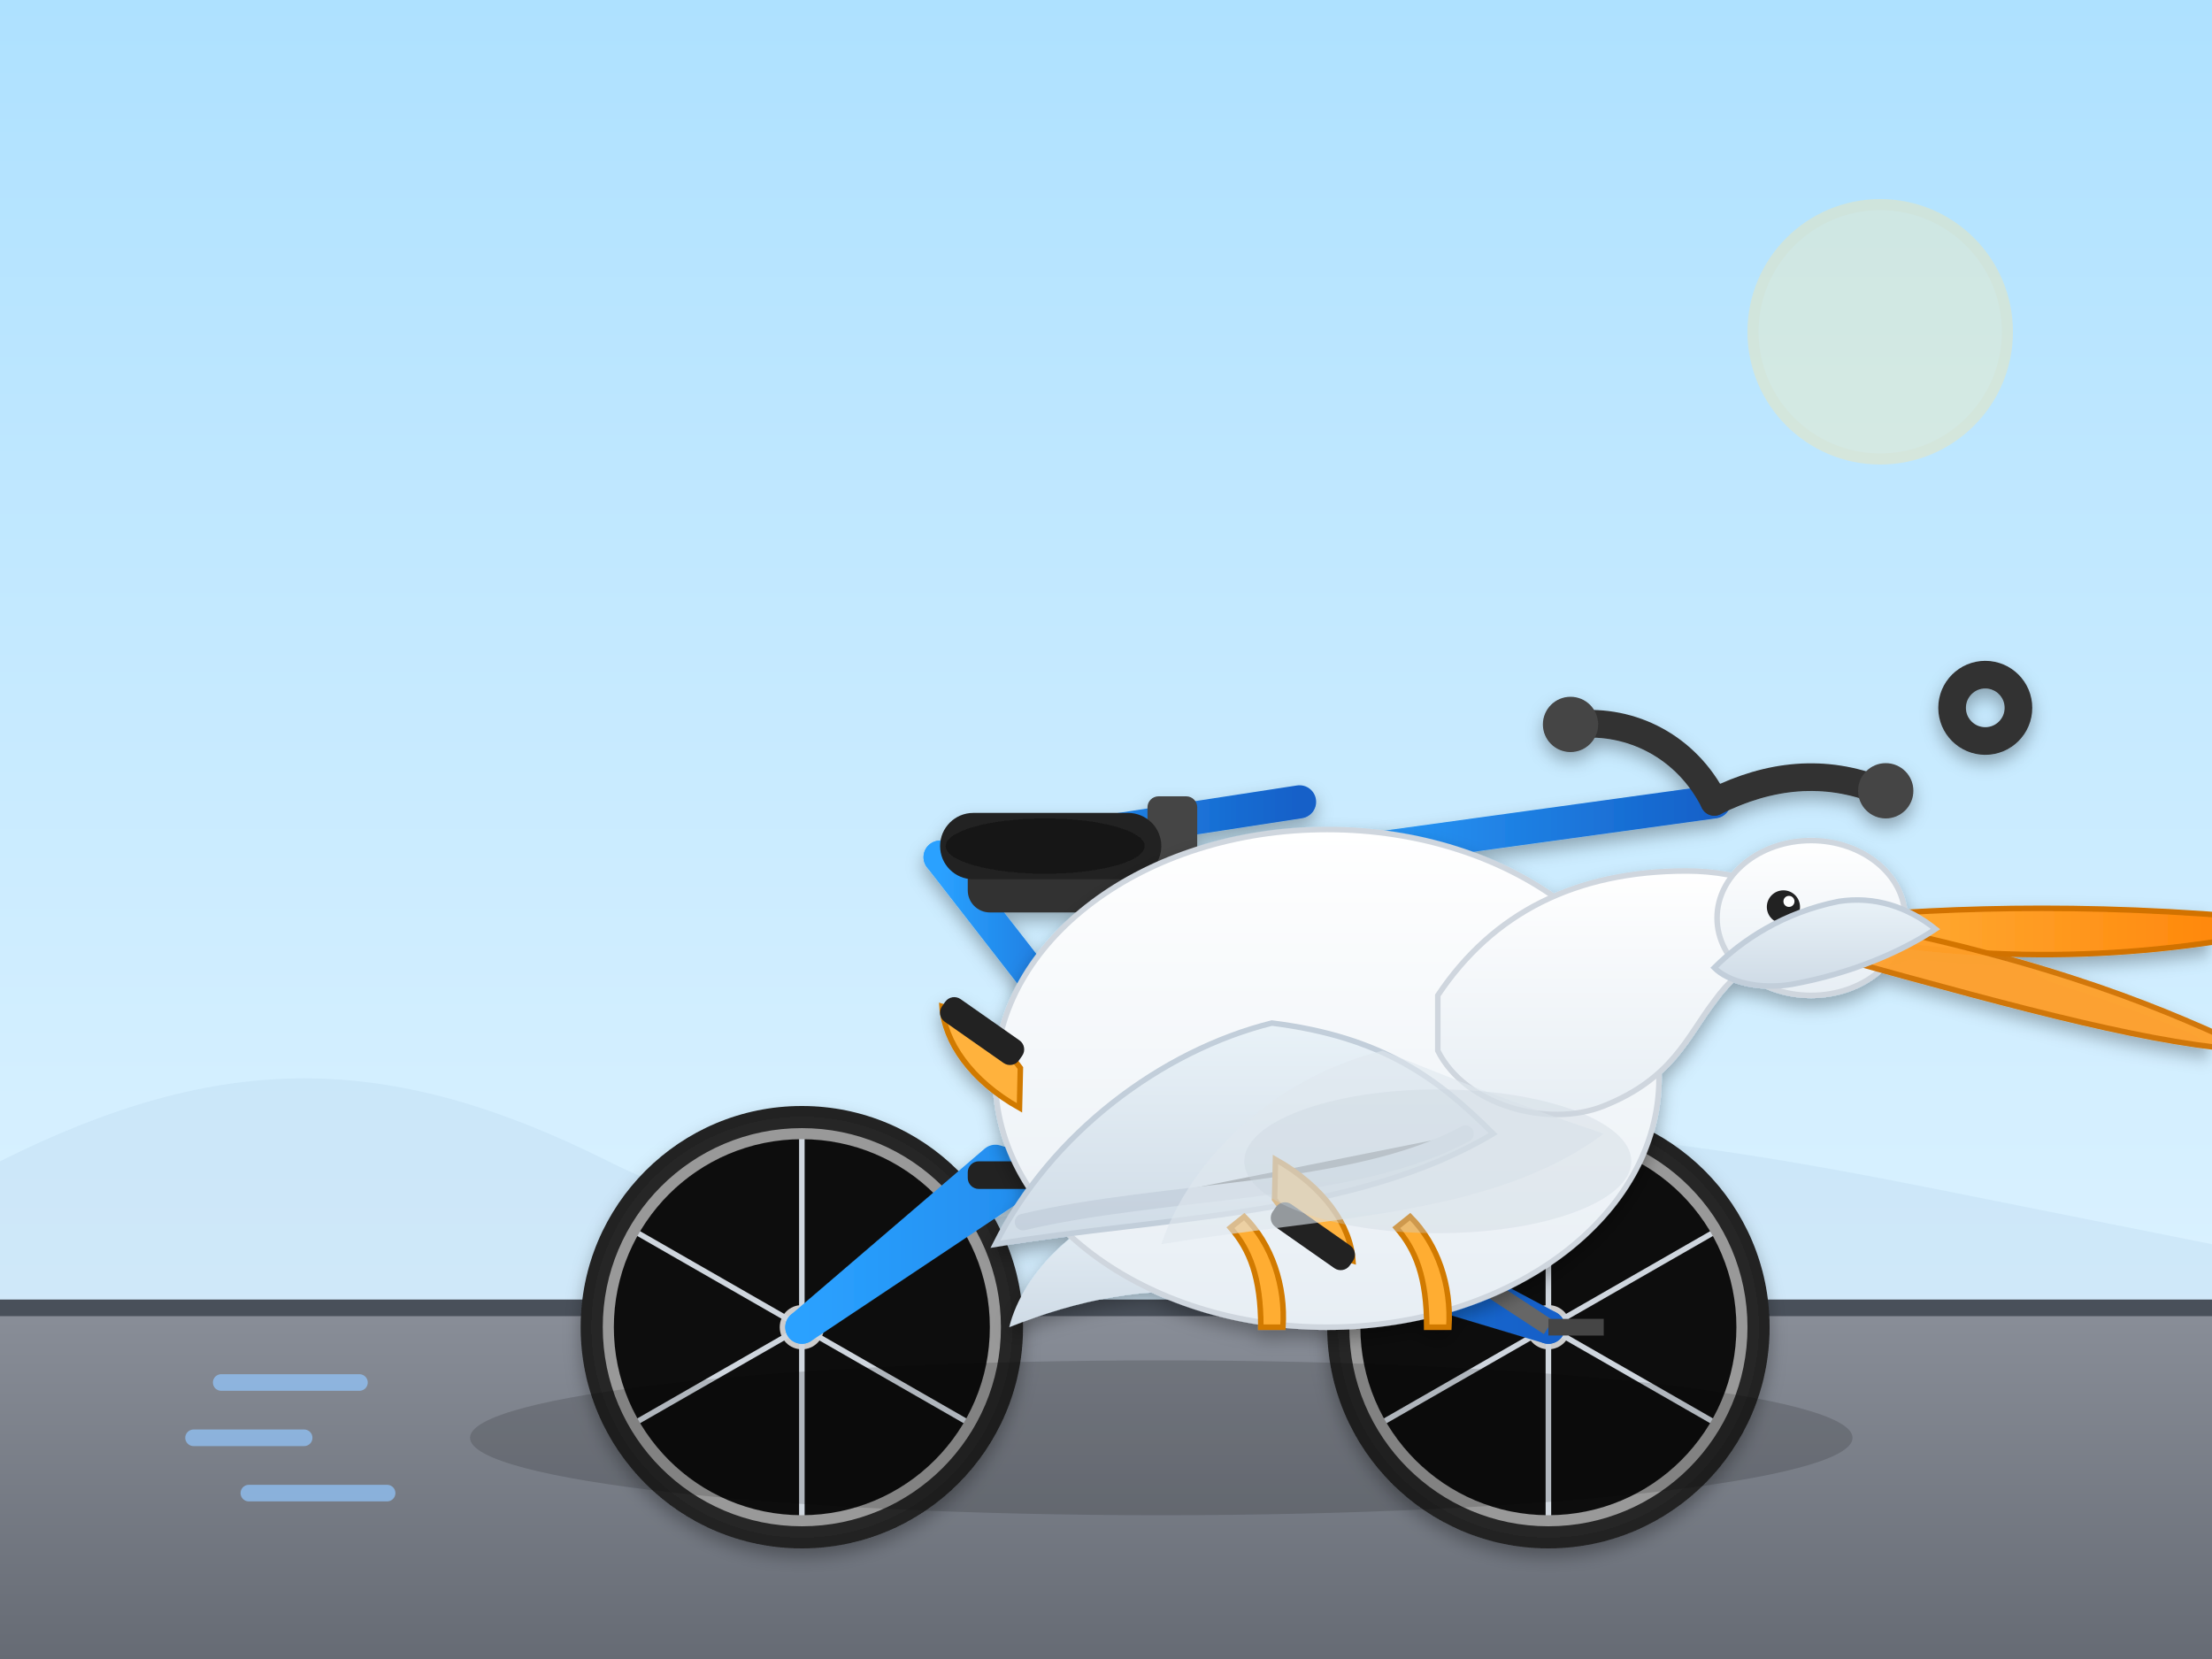
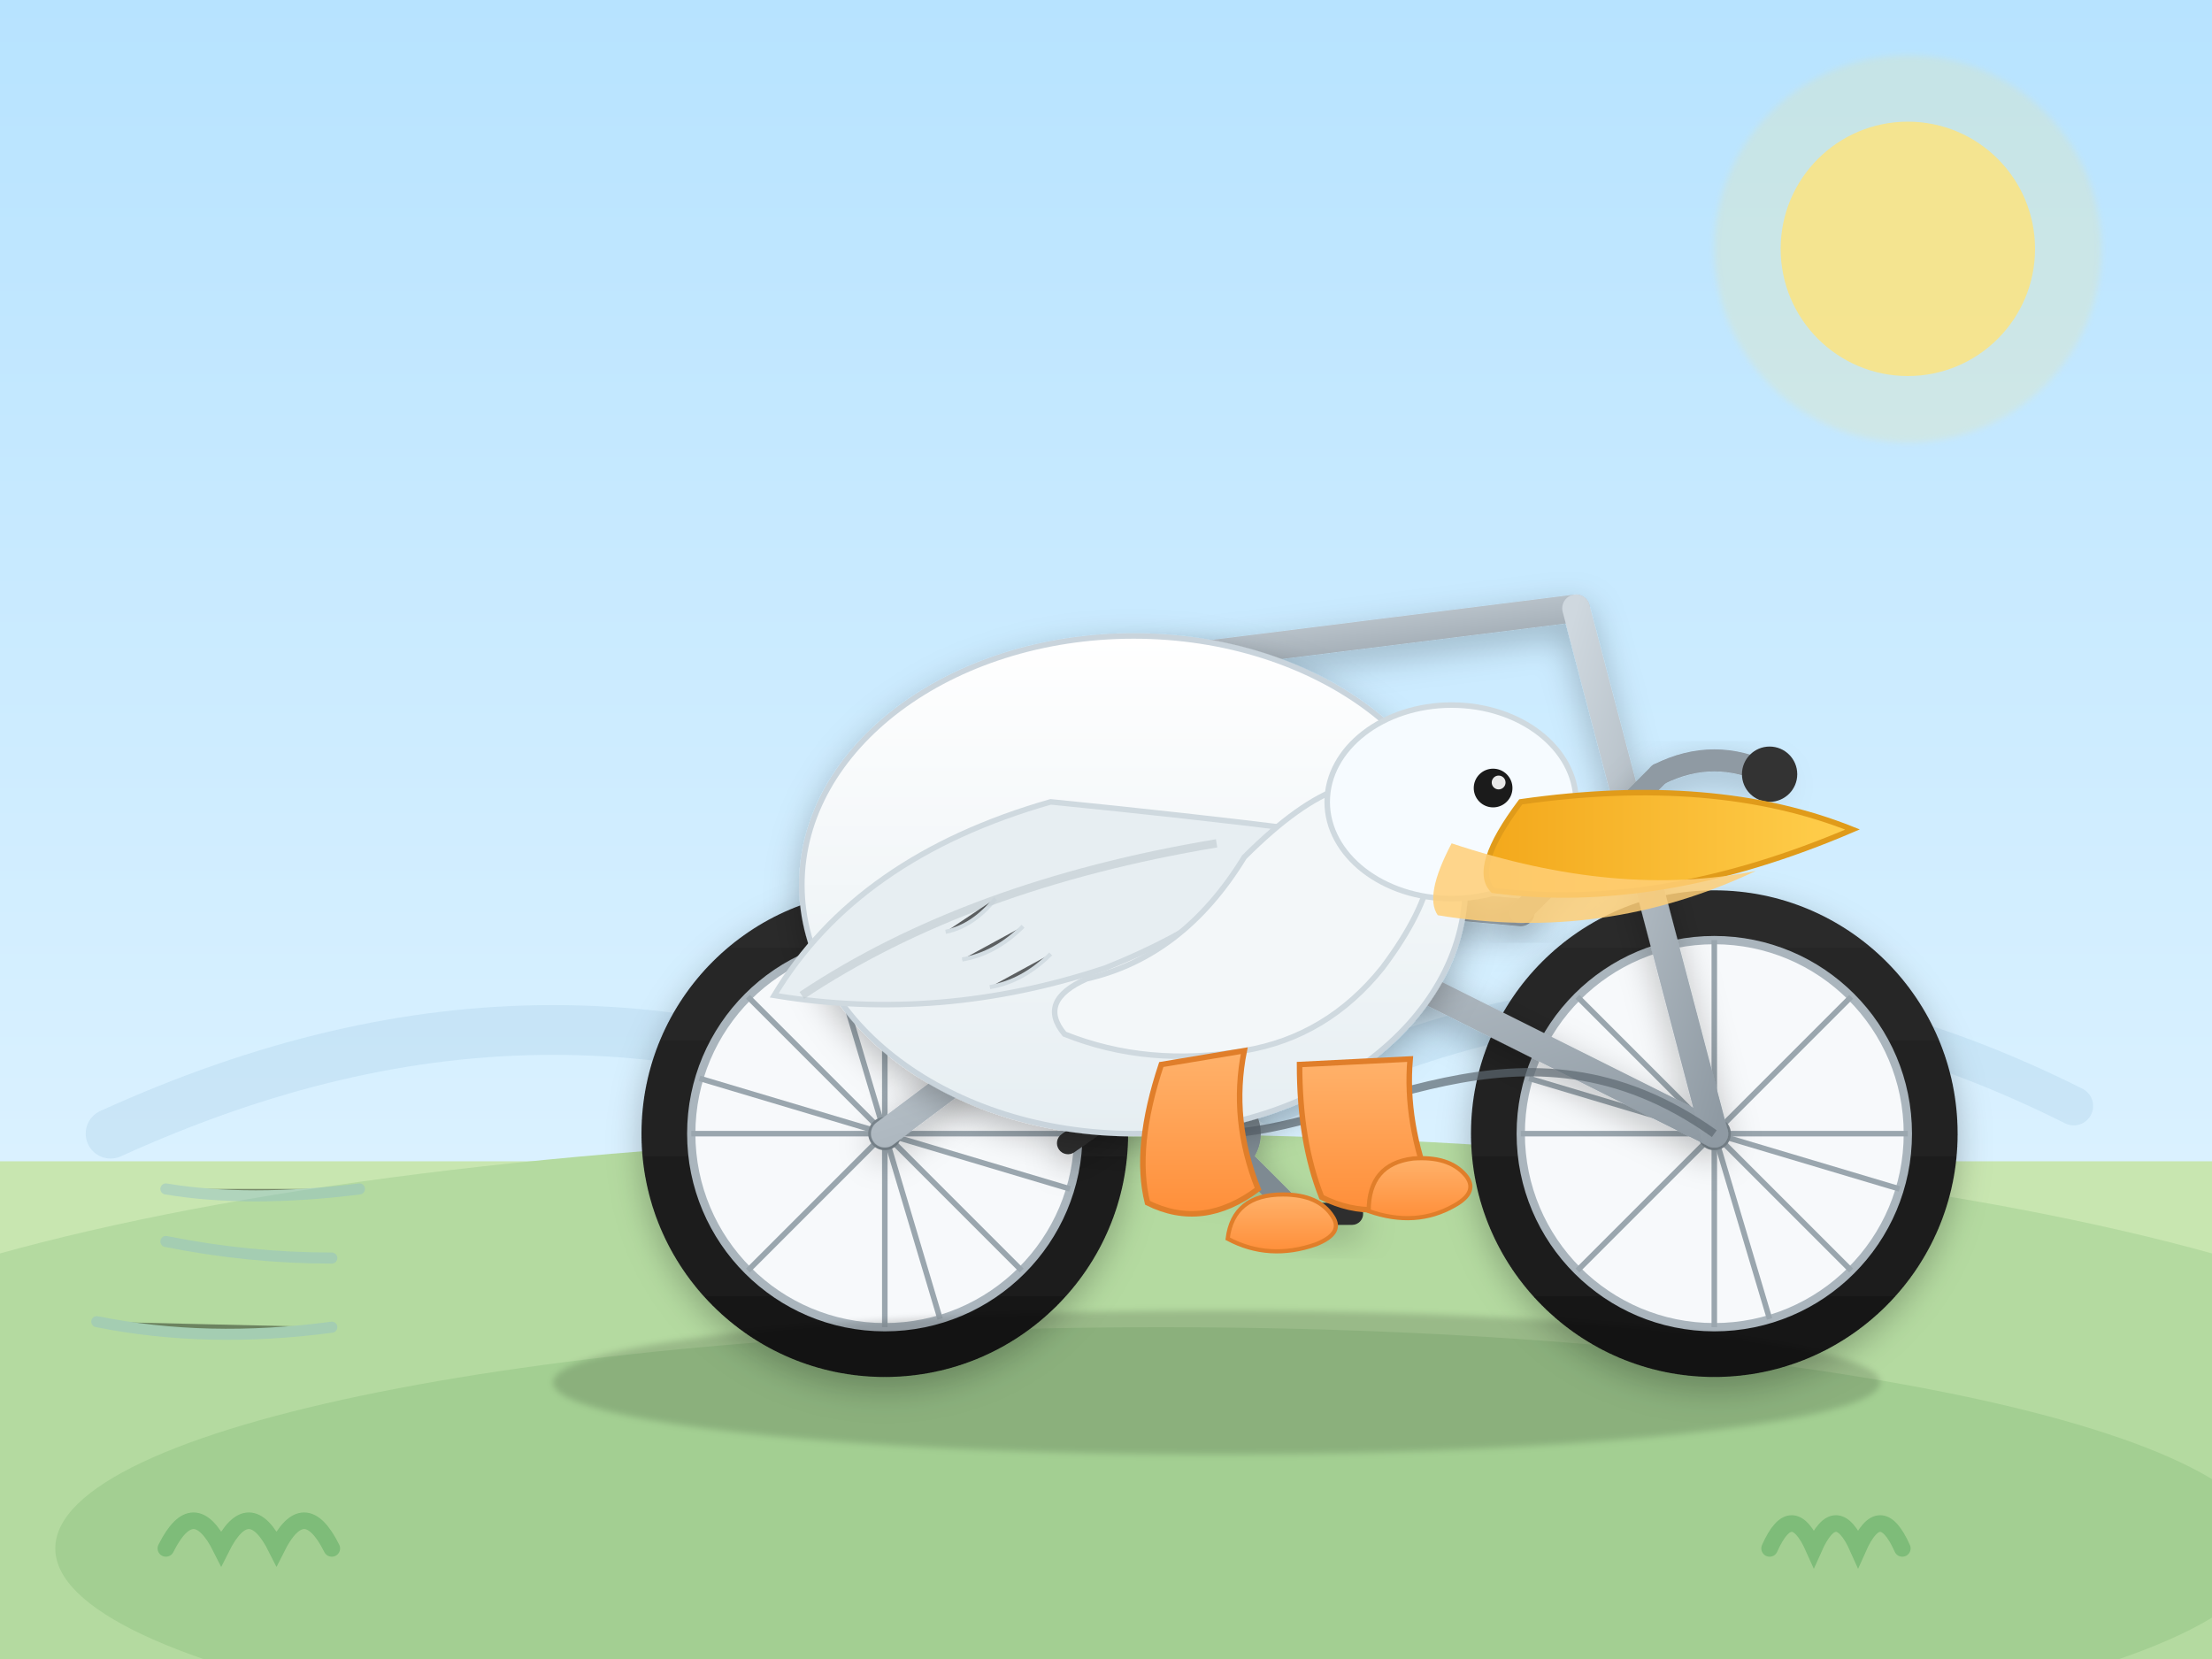
<svg xmlns="http://www.w3.org/2000/svg" width="800" height="600" viewBox="0 0 800 600" role="img" aria-label="Pelican riding a bicycle">
  <defs>
-     <linearGradient id="sky" x1="0" y1="0" x2="0" y2="1">
-       <stop offset="0%" stop-color="#aee1ff" />
-       <stop offset="100%" stop-color="#e7f6ff" />
-     </linearGradient>
-     <linearGradient id="roadGrad" x1="0" y1="0" x2="0" y2="1">
-       <stop offset="0%" stop-color="#8a8f99" />
-       <stop offset="100%" stop-color="#666b74" />
-     </linearGradient>
-     <radialGradient id="wheelShade" cx="50%" cy="50%" r="50%">
-       <stop offset="0%" stop-color="#555" />
-       <stop offset="100%" stop-color="#222" />
-     </radialGradient>
-     <linearGradient id="frameGrad" x1="0" y1="0" x2="1" y2="0">
-       <stop offset="0%" stop-color="#2aa1ff" />
-       <stop offset="100%" stop-color="#1460c8" />
+     <linearGradient id="skyGrad" x1="0" y1="0" x2="0" y2="1">
+       <stop offset="0%" stop-color="#b7e3ff" />
+       <stop offset="100%" stop-color="#e9f7ff" />
    </linearGradient>
    <linearGradient id="beakGrad" x1="0" y1="0" x2="1" y2="0">
-       <stop offset="0%" stop-color="#ffb13b" />
-       <stop offset="100%" stop-color="#ff7e00" />
+       <stop offset="0%" stop-color="#f3a81b" />
+       <stop offset="100%" stop-color="#ffcf4d" />
    </linearGradient>
-     <linearGradient id="featherWhite" x1="0" y1="0" x2="0" y2="1">
+     <linearGradient id="bodyGrad" x1="0" y1="0" x2="0" y2="1">
      <stop offset="0%" stop-color="#ffffff" />
-       <stop offset="100%" stop-color="#e7eef4" />
+       <stop offset="100%" stop-color="#e6eef2" />
    </linearGradient>
-     <linearGradient id="wingShade" x1="0" y1="0" x2="0" y2="1">
-       <stop offset="0%" stop-color="#e9f2f8" />
-       <stop offset="100%" stop-color="#cfdbe6" />
+     <linearGradient id="legGrad" x1="0" y1="0" x2="0" y2="1">
+       <stop offset="0%" stop-color="#ffb26b" />
+       <stop offset="100%" stop-color="#ff8f3a" />
    </linearGradient>
-     <filter id="shadow" x="-50%" y="-50%" width="200%" height="200%">
-       <feGaussianBlur in="SourceAlpha" stdDeviation="3" />
-       <feOffset dx="0" dy="3" result="off" />
-       <feComponentTransfer>
-         <feFuncA type="linear" slope="0.3" />
-       </feComponentTransfer>
-       <feMerge>
-         <feMergeNode />
-         <feMergeNode in="SourceGraphic" />
-       </feMerge>
+     <linearGradient id="tireGrad" x1="0" y1="0" x2="0" y2="1">
+       <stop offset="0%" stop-color="#2b2b2b" />
+       <stop offset="100%" stop-color="#161616" />
+     </linearGradient>
+     <linearGradient id="metalGrad" x1="0" y1="0" x2="1" y2="1">
+       <stop offset="0%" stop-color="#cfd8df" />
+       <stop offset="100%" stop-color="#8f9aa3" />
+     </linearGradient>
+     <filter id="shadow" x="-20%" y="-20%" width="140%" height="140%">
+       <feDropShadow dx="0" dy="4" stdDeviation="6" flood-color="#000000" flood-opacity="0.25" />
    </filter>
+     <filter id="soft" x="-20%" y="-20%" width="140%" height="140%">
+       <feGaussianBlur in="SourceGraphic" stdDeviation="1.2" />
+     </filter>
+     <clipPath id="groundClip">
+       <rect x="0" y="420" width="800" height="180" rx="0" ry="0" />
+     </clipPath>
  </defs>
-   <rect width="100%" height="100%" fill="url(#sky)" />
-   <rect y="470" width="100%" height="130" fill="url(#roadGrad)" />
-   <rect y="470" width="100%" height="6" fill="#49505a" />
-   <g opacity="0.35">
-     <path d="M0,420 C80,380 140,380 220,420 C300,460 380,440 450,420 C520,400 600,410 700,430 L800,450 L800,470 L0,470 Z" fill="#b9d7ee" />
-     <circle cx="680" cy="120" r="48" fill="#ffe59a" />
-     <circle cx="680" cy="120" r="44" fill="#fff2bd" opacity="0.6" />
+   <rect x="0" y="0" width="800" height="600" fill="url(#skyGrad)" />
+   <circle cx="690" cy="90" r="46" fill="#ffe37a" opacity="0.8" />
+   <circle cx="690" cy="90" r="70" fill="#ffe37a" opacity="0.18" filter="url(#soft)" />
+   <rect x="0" y="420" width="800" height="180" fill="#c8e6b0" />
+   <g clip-path="#groundClip">
+     <ellipse cx="400" cy="530" rx="520" ry="120" fill="#b4daa0" />
+     <ellipse cx="420" cy="560" rx="400" ry="80" fill="#a3cf92" />
  </g>
-   <g id="bicycle" transform="translate(120,40)" filter="url(#shadow)">
-     <g transform="translate(170,440)">
-       <circle r="80" fill="url(#wheelShade)" />
-       <circle r="70" fill="#111" />
-       <circle r="8" fill="#ccc" />
-       <g stroke="#cfd6de" stroke-width="2">
-         <line x1="0" y1="0" x2="0" y2="-70" />
-         <line x1="0" y1="0" x2="61" y2="-35" />
-         <line x1="0" y1="0" x2="61" y2="35" />
-         <line x1="0" y1="0" x2="0" y2="70" />
-         <line x1="0" y1="0" x2="-61" y2="35" />
-         <line x1="0" y1="0" x2="-61" y2="-35" />
+   <g opacity="0.25">
+     <path d="M40 410 C150 360, 250 360, 360 410" fill="none" stroke="#9ac4e0" stroke-width="18" stroke-linecap="round" />
+     <path d="M460 400 C560 350, 650 350, 750 400" fill="none" stroke="#9ac4e0" stroke-width="14" stroke-linecap="round" />
+   </g>
+   <g id="bicycle" transform="translate(140, 0)">
+     <g transform="translate(180,410)" filter="url(#shadow)">
+       <circle r="88" fill="url(#tireGrad)" />
+       <circle r="70" fill="#f7f9fb" stroke="#aab5bd" stroke-width="3" />
+       <g stroke="#9aa6ae" stroke-width="2">
+         <line x1="0" y1="-70" x2="0" y2="70" />
+         <line x1="-70" y1="0" x2="70" y2="0" />
+         <line x1="-49.5" y1="-49.5" x2="49.5" y2="49.5" />
+         <line x1="-49.5" y1="49.5" x2="49.5" y2="-49.5" />
+         <line x1="-20" y1="-67" x2="20" y2="67" />
+         <line x1="-67" y1="-20" x2="67" y2="20" />
      </g>
-       <circle r="70" fill="none" stroke="#999" stroke-width="4" />
+       <circle r="6" fill="#7e8a92" />
    </g>
-     <g transform="translate(440,440)">
-       <circle r="80" fill="url(#wheelShade)" />
-       <circle r="70" fill="#111" />
-       <circle r="8" fill="#ccc" />
-       <g stroke="#cfd6de" stroke-width="2">
-         <line x1="0" y1="0" x2="0" y2="-70" />
-         <line x1="0" y1="0" x2="61" y2="-35" />
-         <line x1="0" y1="0" x2="61" y2="35" />
-         <line x1="0" y1="0" x2="0" y2="70" />
-         <line x1="0" y1="0" x2="-61" y2="35" />
-         <line x1="0" y1="0" x2="-61" y2="-35" />
+     <g transform="translate(480,410)" filter="url(#shadow)">
+       <circle r="88" fill="url(#tireGrad)" />
+       <circle r="70" fill="#f7f9fb" stroke="#aab5bd" stroke-width="3" />
+       <g stroke="#9aa6ae" stroke-width="2">
+         <line x1="0" y1="-70" x2="0" y2="70" />
+         <line x1="-70" y1="0" x2="70" y2="0" />
+         <line x1="-49.5" y1="-49.5" x2="49.5" y2="49.5" />
+         <line x1="-49.5" y1="49.5" x2="49.5" y2="-49.5" />
+         <line x1="-20" y1="-67" x2="20" y2="67" />
+         <line x1="-67" y1="-20" x2="67" y2="20" />
      </g>
-       <circle r="70" fill="none" stroke="#999" stroke-width="4" />
+       <circle r="6" fill="#7e8a92" />
    </g>
-     <g stroke="url(#frameGrad)" stroke-width="12" fill="none" stroke-linecap="round" stroke-linejoin="round">
-       <path d="M170,440 L290,360 L440,440" />
-       <path d="M290,360 L355,270" />
-       <path d="M355,270 L500,250" />
-       <path d="M290,360 L220,270" />
-       <path d="M220,270 L350,250" />
-       <path d="M170,440 L240,380 L440,440" />
-       <path d="M240,380 L240,290" />
+     <g stroke="url(#metalGrad)" stroke-width="10" stroke-linecap="round" stroke-linejoin="round" filter="url(#shadow)">
+       <path d="M180 410 L300 320 L480 410" fill="none" />
+       <path d="M300 320 L410 330" fill="none" />
+       <path d="M300 320 L270 240" fill="none" />
+       <path d="M270 240 L430 220" fill="none" />
+       <path d="M430 220 L480 410" fill="none" />
    </g>
-     <g transform="translate(240,290)">
-       <rect x="-10" y="-20" width="80" height="20" rx="8" fill="#333" />
-       <rect x="55" y="-42" width="18" height="42" rx="4" fill="#444" />
-       <rect x="-20" y="-36" width="80" height="24" rx="12" fill="#222" />
-       <ellipse cx="18" cy="-24" rx="36" ry="10" fill="#111" opacity="0.6" />
+     <g stroke="#8f9aa3" stroke-width="8" stroke-linecap="round" filter="url(#shadow)">
+       <line x1="270" y1="240" x2="260" y2="285" />
    </g>
-     <g stroke="#333" stroke-width="10" stroke-linecap="round" fill="none">
-       <path d="M500,250 C520,240 540,238 560,246" />
-       <circle cx="562" cy="246" r="10" fill="#444" stroke="none" />
-       <path d="M500,250 C490,230 470,220 450,222" />
-       <circle cx="448" cy="222" r="10" fill="#444" stroke="none" />
+     <path d="M235 265 Q270 248 305 265 Q300 285 240 286 Z" fill="#2f2f2f" filter="url(#shadow)" />
+     <g stroke="#8f9aa3" stroke-width="8" stroke-linecap="round" filter="url(#shadow)">
+       <line x1="410" y1="330" x2="460" y2="280" />
+       <path d="M460 280 Q480 270 500 280" fill="none" />
    </g>
-     <g transform="translate(290,360)">
-       <circle r="12" fill="#bbb" />
-       <circle r="6" fill="#888" />
-       <g stroke="#444" stroke-width="8" stroke-linecap="round">
-         <line x1="0" y1="0" x2="26" y2="-26" />
-         <line x1="0" y1="0" x2="-26" y2="26" />
+     <circle cx="500" cy="280" r="10" fill="#333333" />
+     <g transform="translate(300,410)" filter="url(#shadow)">
+       <circle r="16" fill="#7e8a92" />
+       <g stroke="#7e8a92" stroke-width="8" stroke-linecap="round">
+         <line x1="0" y1="0" x2="25" y2="25" />
+         <line x1="0" y1="0" x2="-22" y2="-28" />
      </g>
-       <g fill="#222">
-         <rect x="26" y="-30" width="34" height="10" rx="4" />
-         <rect x="-60" y="20" width="34" height="10" rx="4" />
+       <g fill="#2f2f2f">
+         <rect x="25" y="25" width="28" height="8" rx="4" ry="4" />
+         <rect x="-50" y="-32" width="28" height="8" rx="4" ry="4" transform="rotate(-35)" />
      </g>
-       <circle r="28" fill="none" stroke="#888" stroke-width="6" />
-       <path d="M290,0 A28,28 0 0 1 290,0" fill="none" stroke="#caa" stroke-width="0" />
-       <path d="M290,0" fill="none" stroke="#999" stroke-width="4" />
-       <path d="M28,0 L150,80" stroke="#666" stroke-width="6" />
-       <path d="M150,80 L170,80" stroke="#444" stroke-width="6" />
+     </g>
+     <g stroke="#5d6870" stroke-width="3" opacity="0.7">
+       <path d="M300 410 C350 410, 410 360, 480 410" fill="none" />
    </g>
  </g>
-   <g id="pelican" transform="translate(160,10)" filter="url(#shadow)">
-     <path d="M260,420 C230,430 210,450 205,470 C230,460 255,455 280,458 Z" fill="url(#wingShade)" />
-     <ellipse cx="320" cy="380" rx="120" ry="90" fill="url(#featherWhite)" stroke="#cfd6de" stroke-width="2" />
-     <g transform="translate(300,360)">
-       <path d="M0,0 C-40,10 -80,40 -100,80 C-40,70 30,70 80,40 C60,20 40,5 0,0 Z" fill="url(#wingShade)" stroke="#c2ceda" stroke-width="2" />
-       <path d="M-90,72 C-40,60 30,62 70,40" stroke="#b9c6d3" stroke-width="6" stroke-linecap="round" opacity="0.5" />
+   <g id="pelican" transform="translate(120, -10)">
+     <path d="M210 350 q-30 -20 -15 -60 q20 10 45 0 q-10 35 -30 60 z" fill="#dfe7ec" />
+     <path d="M205 345 q-24 -16 -10 -46 q18 10 36 2 q-8 26 -26 44 z" fill="#cfd9df" />
+     <ellipse cx="290" cy="330" rx="120" ry="90" fill="url(#bodyGrad)" stroke="#c9d4dc" stroke-width="2" filter="url(#shadow)" />
+     <path d="M260 300 q-70 20 -100 70 q60 10 120 -10 q50 -20 70 -50 q-40 -5 -90 -10 z" fill="#e7eef2" stroke="#cfd9df" stroke-width="2" />
+     <path d="M170 370 q60 -40 150 -55" fill="none" stroke="#bfcacf" stroke-width="3" opacity="0.6" />
+     <path d="M330 320 q40 -40 60 -20 q20 20 -10 60 q-20 25 -50 30 q-35 6 -65 -6 q-10 -12 8 -20 q35 -8 57 -44 z" fill="#f3f7f9" stroke="#cfd9df" stroke-width="2" />
+     <ellipse cx="405" cy="300" rx="45" ry="35" fill="#f6fbff" stroke="#cfd9df" stroke-width="2" />
+     <circle cx="420" cy="295" r="7" fill="#1b1b1b" />
+     <circle cx="422" cy="293" r="2.5" fill="#ffffff" opacity="0.9" />
+     <path d="M430 300 q70 -10 120 10 q-70 30 -130 22 q-8 -8 10 -32 z" fill="url(#beakGrad)" stroke="#e09b1a" stroke-width="2" />
+     <path d="M405 315 q60 20 110 10 q-55 26 -115 16 q-5 -7 5 -26 z" fill="#ffcf77" opacity="0.85" />
+     <g fill="url(#legGrad)" stroke="#e07e2a" stroke-width="2">
+       <path d="M300 395 q-10 30 -5 50 q20 10 40 -5 q-10 -25 -5 -50 z" />
+       <path d="M350 395 q0 28 8 48 q20 10 40 -2 q-10 -25 -8 -48 z" />
    </g>
-     <path d="M360,350 C380,320 410,305 450,305 C470,305 490,312 505,328 C485,330 470,338 460,352 C450,365 445,380 420,390 C400,398 370,390 360,370 Z" fill="url(#featherWhite)" stroke="#cfd6de" stroke-width="2" />
-     <g transform="translate(505,328)">
-       <ellipse cx="-10" cy="-6" rx="34" ry="28" fill="url(#featherWhite)" stroke="#cfd6de" stroke-width="2" />
-       <circle cx="-20" cy="-10" r="6" fill="#222" />
-       <circle cx="-18" cy="-12" r="2" fill="#fff" />
-       <path d="M-2,-6 C40,-10 100,-12 170,-4 C120,8 60,12 -2,0 Z" fill="url(#beakGrad)" stroke="#d17200" stroke-width="2" />
-       <path d="M-2,-6 C80,10 120,28 150,42 C115,40 70,28 -2,8 Z" fill="#ff9f2a" stroke="#d17200" stroke-width="2" opacity="0.95" />
-       <circle cx="160" cy="-2" r="6" fill="#ffcc6b" />
+     <g fill="url(#legGrad)" stroke="#e07e2a" stroke-width="1.5">
+       <path d="M324 458 q15 8 32 2 q10 -4 6 -10 q-5 -8 -18 -8 q-18 0 -20 16 z" />
+       <path d="M375 448 q17 6 31 -2 q9 -5 4 -11 q-6 -7 -19 -6 q-16 2 -16 19 z" />
    </g>
-     <g fill="#ffad33" stroke="#d17a00" stroke-width="2">
-       <path d="M290,430 C300,440 305,455 304,470 L296,470 C296,452 292,442 285,434 Z" />
-       <path d="M350,430 C360,440 365,455 364,470 L356,470 C356,452 352,442 345,434 Z" />
-     </g>
-     <g transform="translate(280,370)">
-       <g transform="rotate(35)">
-         <path d="M40,20 C60,18 76,24 84,34 C78,36 66,38 48,32 Z" fill="#ffb23d" stroke="#d17a00" stroke-width="2" />
-         <rect x="50" y="30" width="34" height="10" rx="4" fill="#222" />
-       </g>
-     </g>
-     <g transform="translate(230,430)">
-       <g transform="rotate(215)">
-         <path d="M40,20 C60,18 76,24 84,34 C78,36 66,38 48,32 Z" fill="#ffb23d" stroke="#d17a00" stroke-width="2" />
-         <rect x="50" y="30" width="34" height="10" rx="4" fill="#222" />
-       </g>
-     </g>
-     <path d="M340,370 C300,380 270,410 260,440 C320,430 380,430 420,400 C390,390 365,380 340,370 Z" fill="#dfe7ef" opacity="0.6" />
-     <ellipse cx="360" cy="410" rx="70" ry="26" fill="#c9d3de" opacity="0.35" />
-     <g transform="translate(500,250)">
-       <path d="M-40,90 C-30,80 -15,70 5,66 C18,64 30,68 40,76 C28,84 10,92 -12,96 C-24,98 -35,95 -40,90 Z" fill="url(#wingShade)" stroke="#c2ceda" stroke-width="2" />
-       <circle cx="58" cy="-4" r="12" fill="none" stroke="#333" stroke-width="10" />
+     <g stroke="#c7d2d9" stroke-width="1.5" opacity="0.6">
+       <path d="M240 335 q-8 10 -18 12" />
+       <path d="M250 345 q-10 10 -22 12" />
+       <path d="M260 355 q-10 10 -22 12" />
    </g>
  </g>
-   <g stroke="#93c8ff" stroke-width="6" stroke-linecap="round" opacity="0.7">
-     <path d="M110,520 L70,520" />
-     <path d="M130,500 L80,500" />
-     <path d="M140,540 L90,540" />
+   <g stroke="#8bbacd" stroke-width="4" stroke-linecap="round" opacity="0.4">
+     <path d="M130 430 q-40 5 -70 0" />
+     <path d="M120 455 q-30 0 -60 -6" />
+     <path d="M120 480 q-45 6 -85 -2" />
  </g>
-   <ellipse cx="420" cy="520" rx="250" ry="28" fill="#000" opacity="0.15" />
+   <g opacity="0.7">
+     <path d="M60 560 q10 -20 20 0 q10 -20 20 0 q10 -20 20 0" fill="none" stroke="#6db36d" stroke-width="6" stroke-linecap="round" />
+     <path d="M640 560 q8 -18 16 0 q8 -18 16 0 q8 -18 16 0" fill="none" stroke="#6db36d" stroke-width="6" stroke-linecap="round" />
+   </g>
+   <ellipse cx="440" cy="500" rx="240" ry="26" fill="#000000" opacity="0.15" filter="url(#soft)" />
</svg>
